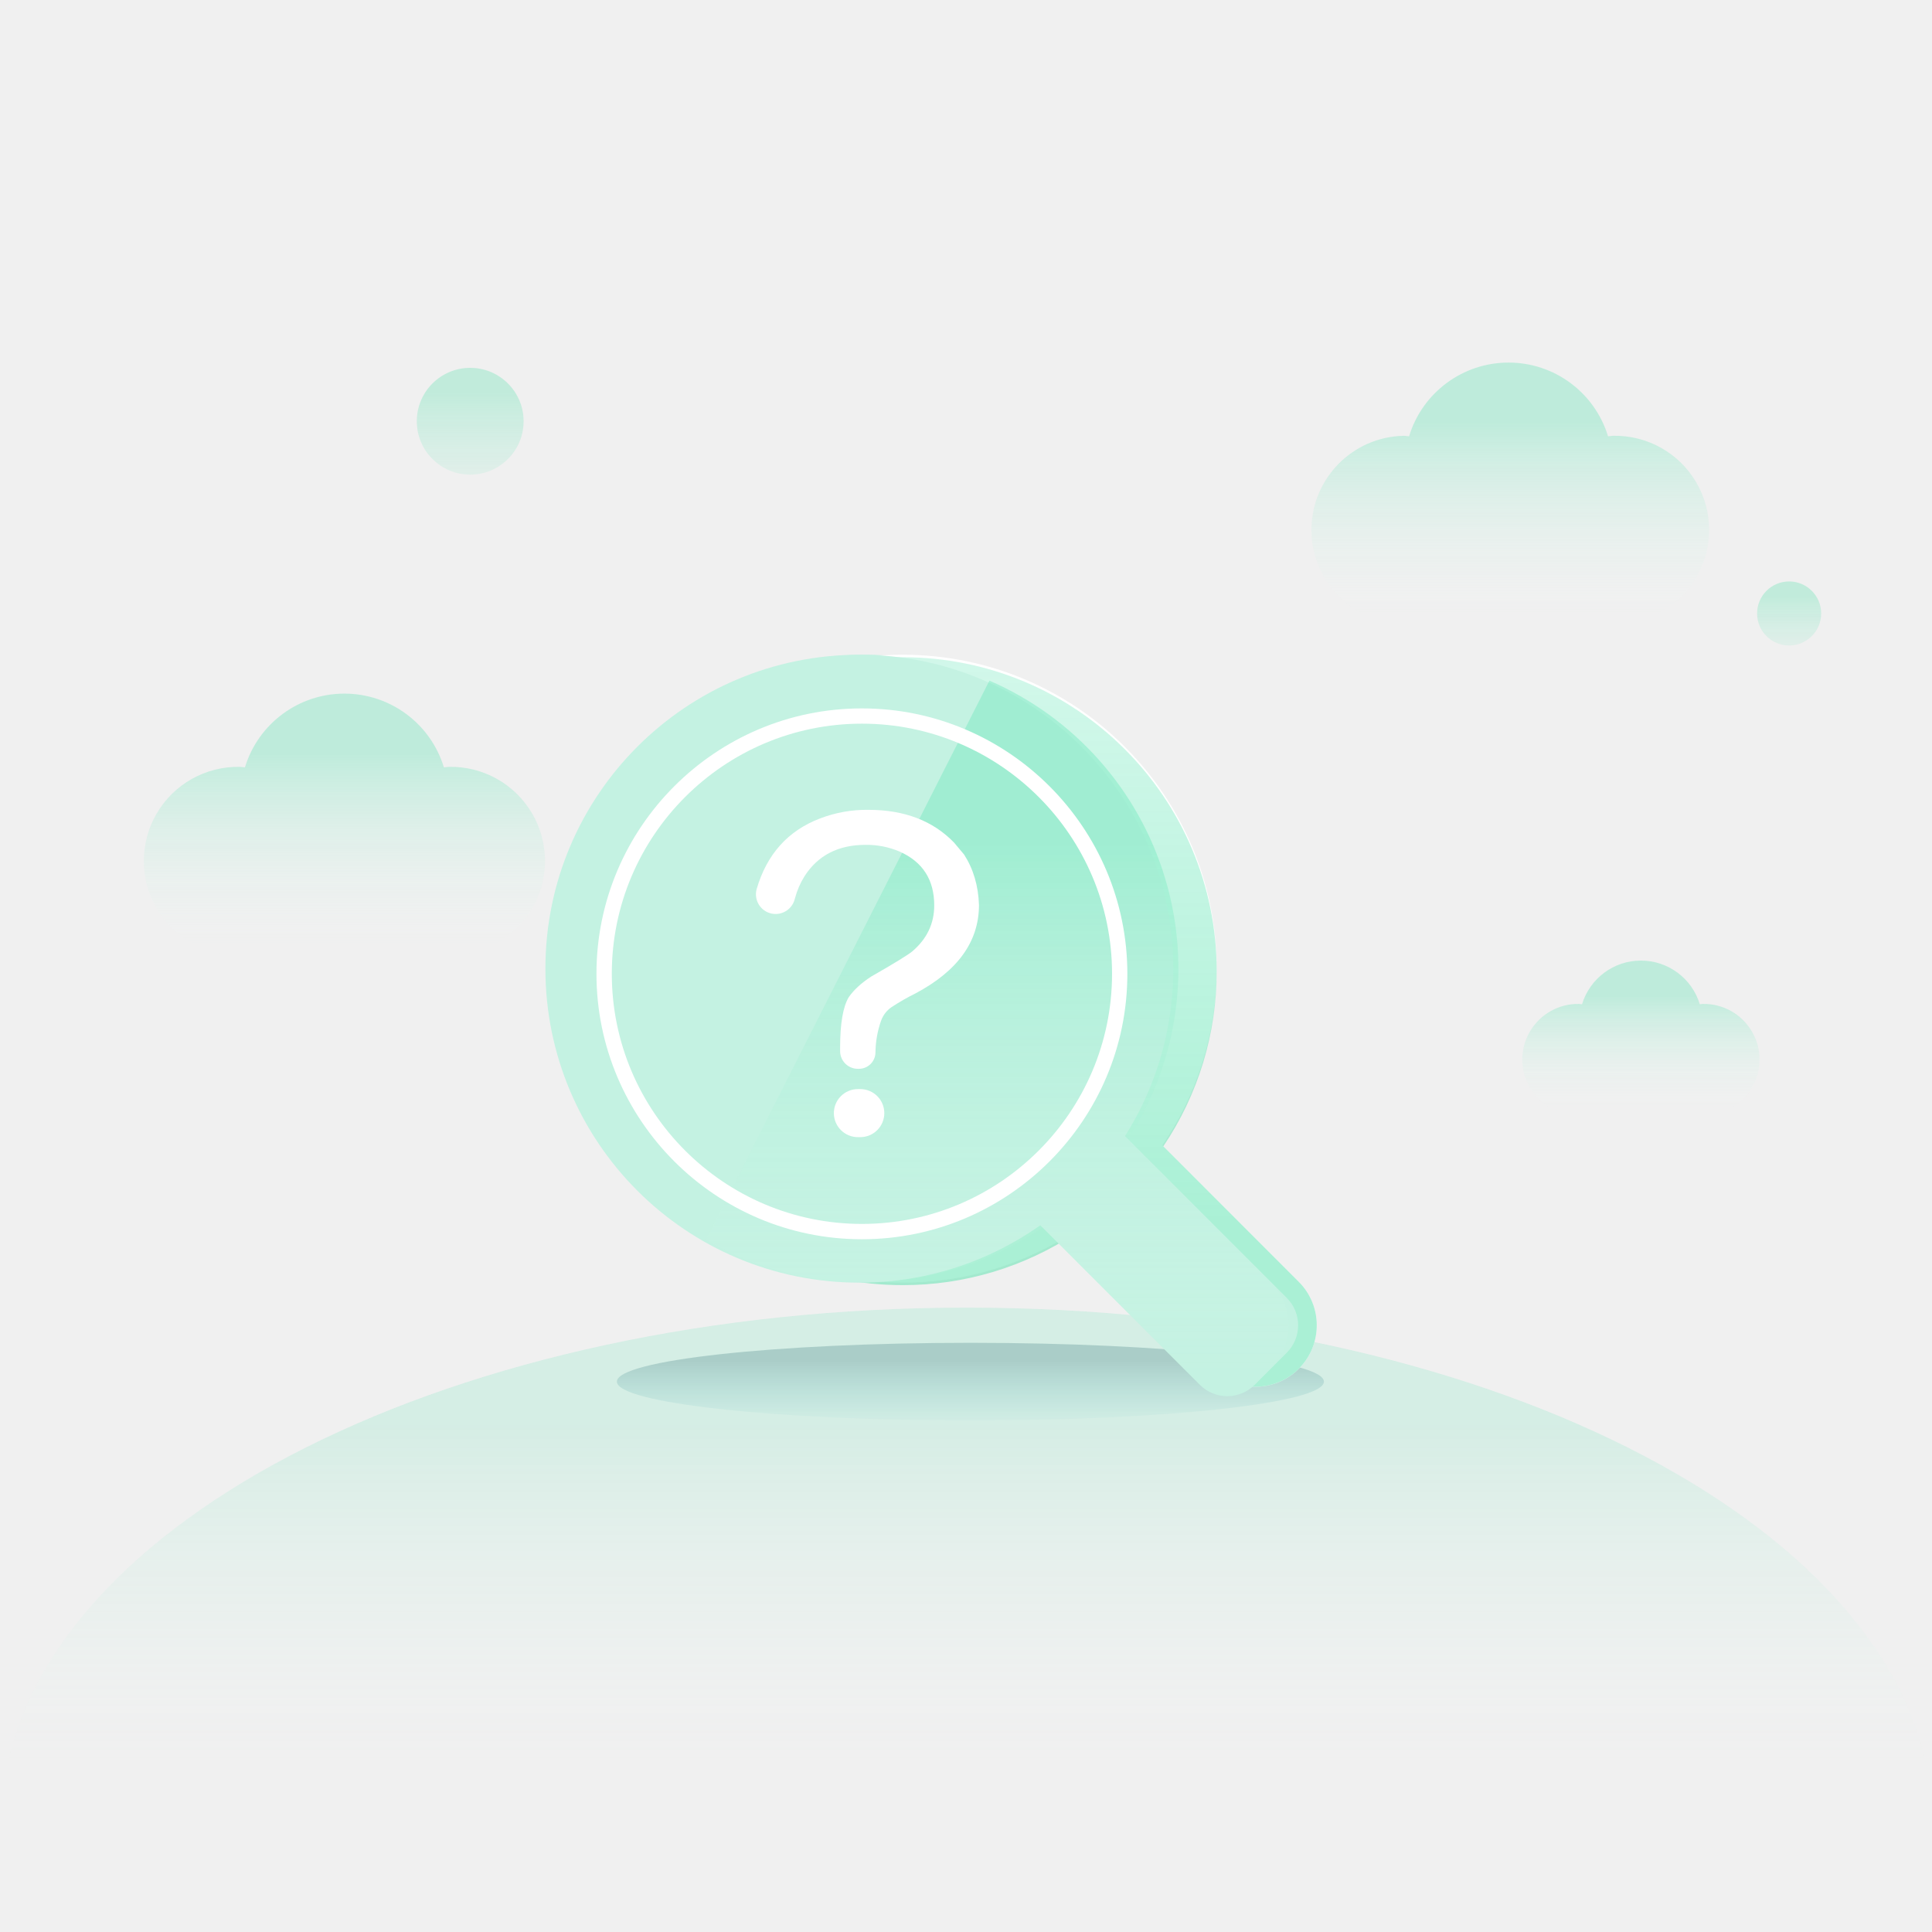
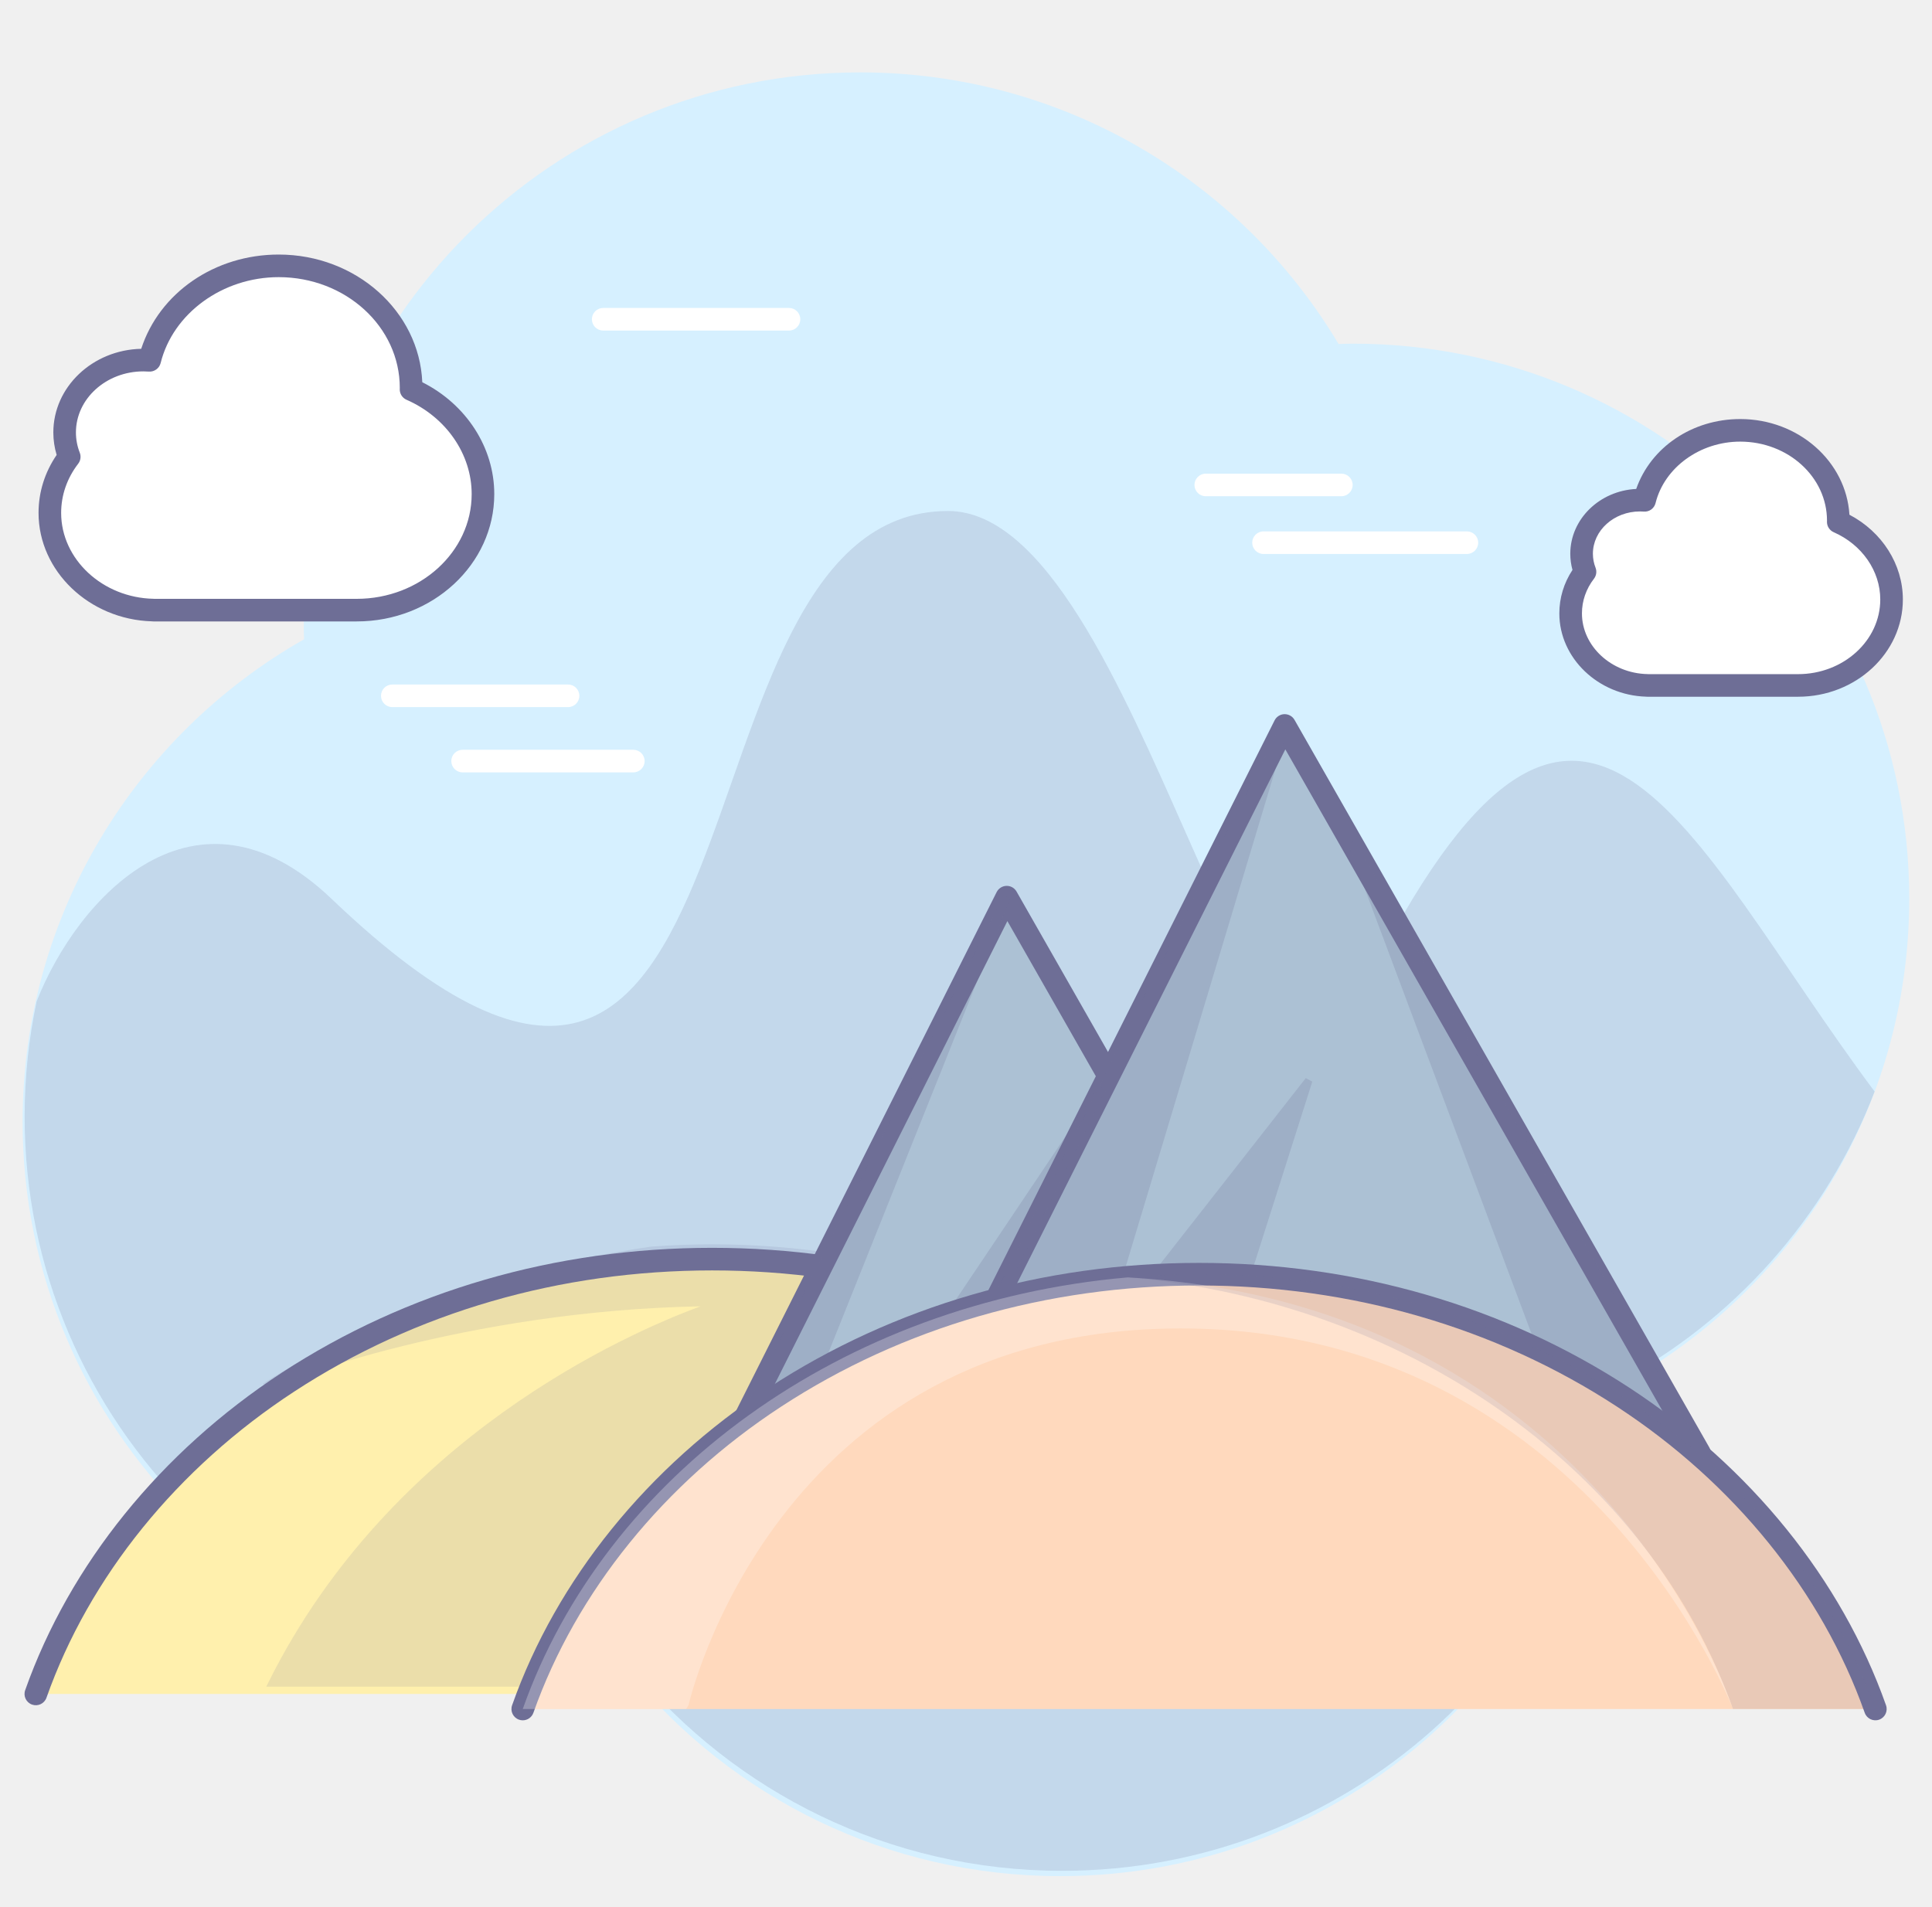
- <svg xmlns="http://www.w3.org/2000/svg" xmlns:xlink="http://www.w3.org/1999/xlink" viewBox="0 0 1200 1200">
-   <defs>
-     <style>.cls-1{opacity:0.17;fill:url(#未命名的渐变_33);}.cls-12,.cls-2,.cls-3,.cls-4,.cls-5,.cls-6{opacity:0.3;}.cls-2{fill:url(#未命名的渐变_33-2);}.cls-3{fill:url(#未命名的渐变_33-3);}.cls-4{fill:url(#未命名的渐变_33-4);}.cls-5{fill:url(#未命名的渐变_162);}.cls-6{fill:url(#未命名的渐变_162-2);}.cls-7{fill:none;}.cls-8{fill:url(#未命名的渐变_69);}.cls-9{fill:#c4f2e2;}.cls-10{fill:#fff;}.cls-11{opacity:0.5;fill:url(#未命名的渐变_156);}.cls-12{fill:url(#未命名的渐变_33-5);}</style>
-     <linearGradient gradientUnits="userSpaceOnUse" y2="812.21" x2="600.5" y1="1110.71" x1="600.5" id="未命名的渐变_33">
-       <stop stop-opacity="0" stop-color="#fff" offset="0" />
-       <stop stop-color="#4be2ac" offset="0.77" />
-     </linearGradient>
-     <linearGradient xlink:href="#未命名的渐变_33" y2="225.16" x2="936.96" y1="387.68" x1="936.96" id="未命名的渐变_33-2" />
-     <linearGradient xlink:href="#未命名的渐变_33" y2="430.79" x2="213.93" y1="593.31" x1="213.93" id="未命名的渐变_33-3" />
-     <linearGradient xlink:href="#未命名的渐变_33" y2="596.62" x2="1019.21" y1="692.81" x1="1019.21" id="未命名的渐变_33-4" />
-     <linearGradient gradientUnits="userSpaceOnUse" y2="361.14" x2="1111.26" y1="400.94" x1="1111.26" id="未命名的渐变_162">
-       <stop stop-opacity="0.4" stop-color="#6de7bb" offset="0" />
-       <stop stop-color="#55e2ac" offset="0.77" />
-     </linearGradient>
-     <linearGradient xlink:href="#未命名的渐变_162" y2="228.48" x2="292.05" y1="294.81" x1="292.05" id="未命名的渐变_162-2" />
-     <linearGradient gradientUnits="userSpaceOnUse" y2="834.04" x2="602.73" y1="882.27" x1="602.73" id="未命名的渐变_69">
-       <stop stop-opacity="0.02" stop-color="#009eaa" offset="0" />
-       <stop stop-opacity="0.2" stop-color="#004c55" offset="0.77" />
-     </linearGradient>
-     <linearGradient gradientUnits="userSpaceOnUse" y2="861.35" x2="591.8" y1="408.26" x1="591.8" id="未命名的渐变_156">
-       <stop stop-opacity="0.62" stop-color="#6de7bb" offset="0" />
-       <stop stop-color="#55e2ac" offset="0.77" />
-     </linearGradient>
-     <linearGradient xlink:href="#未命名的渐变_33" y2="422.75" x2="619.46" y1="861.35" x1="619.46" id="未命名的渐变_33-5" />
-   </defs>
-   <g id="图层_1">
-     <path d="M1199,1110.71C1177.69,944,917.9,812.21,600.5,812.21S23.31,944,2,1110.71Z" class="cls-1" />
-     <path d="M1002,387.68a58.51,58.51,0,1,0,0-117c-1.1,0-2.12.27-3.21.33a64.58,64.58,0,0,0-123.59,0c-1.09-.06-2.11-.33-3.21-.33a58.51,58.51,0,0,0,0,117Z" class="cls-2" />
-     <path d="M278.93,593.31a58.51,58.51,0,1,0,0-117c-1.1,0-2.12.26-3.21.32a64.58,64.58,0,0,0-123.59,0c-1.09-.06-2.11-.32-3.21-.32a58.51,58.51,0,1,0,0,117Z" class="cls-3" />
-     <path d="M1057.68,692.81a34.63,34.63,0,1,0,0-69.25c-.65,0-1.26.15-1.9.19a38.22,38.22,0,0,0-73.15,0c-.64,0-1.24-.19-1.89-.19a34.63,34.63,0,1,0,0,69.25Z" class="cls-4" />
-     <circle r="19.9" cy="381.04" cx="1111.26" class="cls-5" />
-     <circle r="33.17" cy="261.64" cx="292.05" class="cls-6" />
-     <path d="M759.92,885.79V856.65a27,27,0,0,0-.32-3.94v37A27,27,0,0,0,759.92,885.79Z" class="cls-7" />
-     <path d="M821.89,308.59v-42a39.33,39.33,0,0,0-.46-5.68v53.35A39.45,39.45,0,0,0,821.89,308.59Z" class="cls-7" />
-     <ellipse ry="24.12" rx="219.57" cy="858.16" cx="602.73" class="cls-8" />
-     <path d="M536.93,406.67c-107.69,0-195,87.31-195,195A194.89,194.89,0,0,0,438.48,770L614.55,422.75A194.36,194.36,0,0,0,536.93,406.67Z" class="cls-9" />
-     <path d="M806.7,796.17l-84.78-84.78a194,194,0,0,0,33.79-109.72c0-107.69-87.3-195-195-195s-195,87.31-195,195,87.3,195,195,195a194.06,194.06,0,0,0,106.72-31.79l85.28,85.29a38.17,38.17,0,0,0,54,0h0A38.19,38.19,0,0,0,806.7,796.17Z" class="cls-10" />
-     <path d="M806.7,796.17,722.57,712a194.14,194.14,0,0,0,33.14-108.78c0-107.7-87.3-195-195-195s-195,87.3-195,195,87.3,195,195,195a194.08,194.08,0,0,0,107.67-32.41l84.33,84.33a38.17,38.17,0,0,0,54,0h0A38.19,38.19,0,0,0,806.7,796.17Z" class="cls-11" />
-     <circle r="195" cy="601.67" cx="533.76" class="cls-9" />
-     <rect transform="translate(-321.23 689.4) rotate(-45)" rx="24.08" height="332.92" width="76.36" y="566" x="633.38" class="cls-9" />
-     <path d="M789.26,796.17l-88.59-88.58a195.06,195.06,0,0,0-86.12-284.84L438.48,770a195.07,195.07,0,0,0,209-7.67l87.83,87.83a38.17,38.17,0,0,0,54,0h0A38.19,38.19,0,0,0,789.26,796.17Z" class="cls-12" />
-     <path d="M535.35,769.72c-90.91,0-164.88-74-164.88-164.88S444.44,440,535.35,440s164.87,74,164.87,164.87S626.26,769.72,535.35,769.72Zm0-320.24C449.68,449.48,380,519.17,380,604.84S449.68,760.2,535.35,760.2s155.36-69.69,155.36-155.36S621,449.48,535.35,449.48Z" class="cls-10" />
-     <path d="M479.2,567.43h0A12.23,12.23,0,0,1,470,552.11q9.53-32.37,39.24-43.71A80.61,80.61,0,0,1,539.42,503q33.42,0,53.12,20.3l6.26,7.46q8.66,13.43,9.26,31.33,0,34-39.4,54.91a139.65,139.65,0,0,0-15,8.61,17.3,17.3,0,0,0-6.45,8.5h0a61.59,61.59,0,0,0-3.45,19.62h0a10.26,10.26,0,0,1-10.25,10.13h-.7a11,11,0,0,1-11-11v-2.17q0-22.39,5.37-31.34,4.77-6.85,14-12.83,20.88-11.94,25.36-15.52,13.73-11.64,13.73-28.65,0-23.86-21.49-33.42a52.2,52.2,0,0,0-21.18-4.18q-25.38,0-37.89,19.48a49.45,49.45,0,0,0-5.86,13.45l-.29,1A12.25,12.25,0,0,1,479.2,567.43ZM534.34,706.3h-1.49a14.92,14.92,0,0,1-14.92-14.92h0a14.92,14.92,0,0,1,14.92-14.92h1.49a14.92,14.92,0,0,1,14.92,14.92h0A14.92,14.92,0,0,1,534.34,706.3Z" class="cls-10" />
+ <svg xmlns="http://www.w3.org/2000/svg" xml:space="preserve" style="enable-background:new 0 0 256.5 253.117;" viewBox="0 0 256.5 253.117" height="253.117px" width="256.5px" y="0px" x="0px" id="Layer_1" version="1.1">
+   <path d="M253.479,119.326c0-40.701-33.074-73.693-73.871-73.693c-0.635,0-1.262,0.029-1.893,0.046  c-12.881-21.591-36.498-36.067-63.514-36.067c-40.798,0-73.871,32.995-73.871,73.696c0,0.529,0.029,1.049,0.04,1.576  C18.056,97.563,3,121.491,3,148.941c0,40.699,33.073,73.688,73.872,73.688c2.32,0,4.612-0.118,6.878-0.325  c13.551,16.375,34.051,26.813,56.998,26.813c37.711,0,68.793-28.192,73.289-64.596C237.488,172.174,253.479,147.618,253.479,119.326  z" style="fill:#D6F0FF;" />
+   <g style="display:none;" id="Layer_3">
+     <g style="display:inline;">
+       <path d="M85.16,142.542c0-11.563-10.059-20.936-22.467-20.936    c-0.194,0-0.385,0.009-0.576,0.014c-3.917-6.134-11.102-10.245-19.318-10.245c-12.409,0-22.469,9.372-22.469,20.936    c0,0.149,0.009,0.297,0.012,0.446c-6.785,3.603-11.365,10.399-11.365,18.198c0,11.562,10.059,20.934,22.468,20.934    c0.705,0,1.403-0.033,2.092-0.094c4.122,4.65,10.358,7.617,17.335,7.617c11.471,0,20.925-8.01,22.293-18.35    C80.297,157.555,85.16,150.579,85.16,142.542z" style="fill:#D7F7E4;stroke:#CCCCDE;stroke-width:3;" />
+       <path d="M62.314,120.853c-0.193,0-0.384,0.009-0.575,0.014    c-3.141-4.918-8.383-8.534-14.573-9.775c4.898,1.229,9.023,4.208,11.558,8.175c0.165-0.004,2.416,3.886,2.583,3.886    c10.648,0,15.601,5.738,15.601,15.66c0,6.896-2.583,11.291-8.704,14.302c-1.173,8.875-9.287,15.748-19.129,15.748    c-5.99,0-11.34-2.544-14.877-6.532c-0.591,0.05-1.189,0.077-1.794,0.077c-10.649,0-19.013-5.048-19.013-14.968    c0-6.683,2.99-9.973,8.432-13.938c-0.145-0.855-0.75-8.421,1.267-10.437c4.792-4.793,6.963-8.909,11.25-11.038    c-8.414,3.025-14.385,10.627-14.385,19.536c0,0.147,0.009,0.3,0.012,0.447c-6.787,3.604-11.366,10.396-11.366,18.195    c0,11.562,10.059,20.938,22.468,20.938c0.707,0,1.403-0.035,2.093-0.098c4.121,4.648,10.356,7.617,17.336,7.617    c11.469,0,20.924-8.012,22.291-18.354c7.133-3.507,11.997-10.479,11.997-18.521C84.783,130.227,74.724,120.853,62.314,120.853z" style="opacity:0.1;fill:#6E6E96;enable-background:new    ;" />
+       <path d="M30.336,153.865c0,0,11.635,2.277,11.635,13.662    c0,0,3.132,19.342-8.976,33.026h27.96c-0.277-0.388-24.422-32.645,2.449-51.815C47.016,158.107,30.336,153.865,30.336,153.865z" style="fill:#EDE3DA;stroke:#CCCCDE;stroke-width:3;" />
+       <g>
+         <path d="M37.703,131.025" style="fill:#D57E58;" />
+       </g>
+       <path d="M56.43,153.833c0,0-17.654,22.793-4.085,46.722h8.611    C60.955,200.555,43.04,175.518,56.43,153.833z" style="opacity:0.11;fill:#6E6E96;enable-background:new    ;" />
+     </g>
+     <g style="display:inline;">
+       <path d="M255,141.26c0-10.828-9.42-19.604-21.04-19.604    c-0.183,0-0.36,0.008-0.539,0.013c-3.669-5.744-10.396-9.595-18.091-9.595c-11.62,0-21.041,8.777-21.041,19.604    c0,0.141,0.009,0.279,0.012,0.418c-6.354,3.375-10.644,9.739-10.644,17.043c0,10.825,9.421,19.604,21.04,19.604    c0.66,0,1.312-0.032,1.96-0.089c3.858,4.354,9.698,7.134,16.233,7.134c10.737,0,19.596-7.499,20.875-17.185    C250.445,155.316,255,148.786,255,141.26z" style="fill:#D7F7E4;stroke:#CCCCDE;stroke-width:3;" />
+       <path d="M233.605,120.949c-0.185,0-0.358,0.008-0.539,0.012    c-2.94-4.606-7.854-7.992-13.646-9.154c4.586,1.15,8.449,3.94,10.822,7.655c0.154-0.004,2.263,3.639,2.419,3.639    c9.971,0,14.608,5.374,14.608,14.665c0,6.459-2.42,10.573-8.148,13.396c-1.1,8.311-8.698,14.742-17.914,14.742    c-5.607,0-10.619-2.381-13.934-6.117c-0.558,0.047-1.112,0.072-1.683,0.072c-9.975,0-17.806-4.729-17.806-14.017    c0-6.258,2.8-9.34,7.896-13.056c-0.139-0.807-0.701-7.885,1.188-9.772c4.484-4.488,6.521-8.343,10.533-10.337    c-7.879,2.833-13.471,9.952-13.471,18.292c0,0.14,0.006,0.275,0.012,0.418c-6.354,3.373-10.646,9.736-10.646,17.041    c0,10.824,9.421,19.604,21.041,19.604c0.661,0,1.313-0.032,1.959-0.09c3.859,4.355,9.699,7.135,16.234,7.135    c10.739,0,19.594-7.5,20.875-17.188c6.68-3.285,11.231-9.812,11.231-17.342C254.646,129.727,245.227,120.949,233.605,120.949z" style="opacity:0.1;fill:#6E6E96;enable-background:new    ;" />
+       <path d="M203.66,151.861c0,0,10.896,2.133,10.896,12.797    c0,0,2.934,18.109-8.406,30.927h26.184c-0.26-0.358-22.87-30.565,2.294-48.521C219.279,155.836,203.66,151.861,203.66,151.861z" style="fill:#EDE3DA;stroke:#CCCCDE;stroke-width:3;" />
+       <g>
+         <path d="M210.561,130.477" style="fill:#D57E58;" />
+       </g>
+       <path d="M228.096,151.833c0,0-16.531,21.345-3.824,43.752h8.063    C232.333,195.585,215.557,172.139,228.096,151.833z" style="opacity:0.11;fill:#6E6E96;enable-background:new    ;" />
+     </g>
+     <g style="display:inline;">
+       <path d="M218.298,143.02c0-16.622-14.461-30.095-32.299-30.095    c-0.278,0-0.554,0.012-0.828,0.019c-5.632-8.817-15.959-14.729-27.771-14.729c-17.838,0-32.301,13.475-32.301,30.096    c0,0.215,0.014,0.429,0.018,0.646c-9.755,5.182-16.339,14.945-16.339,26.156c0,16.621,14.462,30.098,32.3,30.098    c1.014,0,2.018-0.05,3.008-0.139c5.926,6.688,14.889,10.951,24.921,10.951c16.489,0,30.081-11.515,32.048-26.379    C211.307,164.602,218.298,154.572,218.298,143.02z" style="fill:#D7F7E4;stroke:#CCCCDE;stroke-width:3;" />
+       <path d="M185.456,111.841c-0.276,0-0.552,0.012-0.827,0.019    c-4.516-7.071-12.051-12.269-20.949-14.052c7.041,1.766,12.971,6.049,16.614,11.751c0.237-0.006,3.474,5.586,3.713,5.586    c15.308,0,22.429,8.248,22.429,22.511c0,9.914-3.715,16.231-12.513,20.562c-1.687,12.754-13.353,22.635-27.5,22.635    c-8.61,0-16.302-3.655-21.387-9.396c-0.851,0.071-1.71,0.114-2.58,0.114c-15.31,0-27.332-7.254-27.332-21.516    c0-9.604,4.298-14.337,12.12-20.039c-0.209-1.234-1.077-12.104,1.82-15.002c6.89-6.89,10.011-12.808,16.174-15.868    c-12.096,4.349-20.679,15.277-20.679,28.08c0,0.215,0.011,0.429,0.017,0.646c-9.756,5.178-16.34,14.947-16.34,26.156    c0,16.621,14.461,30.097,32.3,30.097c1.017,0,2.017-0.049,3.008-0.136c5.925,6.688,14.89,10.949,24.922,10.949    c16.487,0,30.078-11.516,32.046-26.379c10.254-5.043,17.244-15.07,17.244-26.623C217.756,125.314,203.295,111.841,185.456,111.841    z" style="opacity:0.1;fill:#6E6E96;enable-background:new    ;" />
+       <path d="M139.484,159.296c0,0,16.727,3.272,16.727,19.644    c0,0,4.504,27.807-12.904,47.479h40.195c-0.398-0.556-35.107-46.922,3.521-74.483    C163.464,165.396,139.484,159.296,139.484,159.296z" style="fill:#EDE3DA;stroke:#CCCCDE;stroke-width:3;" />
+       <g>
+         <path d="M150.077,126.465" style="fill:#D57E58;" />
+       </g>
+       <path d="M176.997,159.251c0,0-25.378,32.767-5.873,67.164h12.378    C183.502,226.415,157.748,190.423,176.997,159.251z" style="opacity:0.11;fill:#6E6E96;enable-background:new    ;" />
+     </g>
+     <g style="display:inline;">
+       <path d="M146.461,144.131c0-13.645-11.873-24.707-26.517-24.707    c-0.229,0-0.454,0.01-0.68,0.016c-4.624-7.239-13.102-12.092-22.8-12.092c-14.644,0-26.518,11.063-26.518,24.707    c0,0.178,0.012,0.354,0.015,0.529c-8.01,4.251-13.414,12.271-13.414,21.477c0,13.646,11.872,24.707,26.518,24.707    c0.832,0,1.655-0.041,2.469-0.105c4.864,5.484,12.224,8.984,20.46,8.984c13.537,0,24.695-9.45,26.309-21.652    C140.721,161.85,146.461,153.617,146.461,144.131z" style="fill:#D7F7E4;stroke:#CCCCDE;stroke-width:3;" />
+       <path d="M119.498,118.535c-0.228,0-0.452,0.009-0.679,0.015    c-3.707-5.805-9.894-10.072-17.199-11.537c5.78,1.45,10.648,4.966,13.641,9.647c0.194-0.005,2.851,4.586,3.048,4.586    c12.567,0,18.414,6.771,18.414,18.48c0,8.139-3.05,13.325-10.271,16.881c-1.384,10.472-10.961,18.584-22.576,18.584    c-7.069,0-13.384-3.004-17.559-7.715c-0.698,0.061-1.404,0.096-2.118,0.096c-12.568,0-22.438-5.957-22.438-17.664    c0-7.885,3.528-11.771,9.949-16.452c-0.171-1.015-0.884-9.938,1.496-12.316c5.655-5.657,8.218-10.515,13.277-13.028    c-9.93,3.571-16.978,12.542-16.978,23.053c0,0.177,0.01,0.353,0.015,0.528c-8.011,4.25-13.415,12.271-13.415,21.477    c0,13.645,11.873,24.706,26.518,24.706c0.834,0,1.655-0.04,2.469-0.108c4.864,5.488,12.224,8.988,20.461,8.988    c13.536,0,24.693-9.451,26.311-21.656c8.418-4.141,14.158-12.371,14.158-21.854C146.016,129.598,134.143,118.535,119.498,118.535z" style="opacity:0.1;fill:#6E6E96;enable-background:new    ;" />
+       <path d="M81.757,157.494c0,0,13.731,2.688,13.731,16.128    c0,0,3.697,22.823-10.595,38.978h33c-0.328-0.455-28.824-38.521,2.89-61.151C101.443,162.502,81.757,157.494,81.757,157.494z" style="fill:#EDE3DA;stroke:#CCCCDE;stroke-width:3;" />
+       <g>
+         <path d="M90.453,130.541" style="fill:#D57E58;" />
+       </g>
+       <path d="M112.553,157.458c0,0-20.835,26.899-4.821,55.142h10.162    C117.894,212.6,96.75,183.049,112.553,157.458z" style="opacity:0.11;fill:#6E6E96;enable-background:new    ;" />
+     </g>
+     <g style="display:inline;">
+       <path d="M253.684,168.268c0-12.345-10.74-22.35-23.988-22.35    c-0.201,0-0.405,0.008-0.609,0.014c-4.188-6.549-11.854-10.938-20.625-10.938c-13.248,0-23.984,10.007-23.984,22.35    c0,0.161,0.012,0.318,0.014,0.479c-7.244,3.85-12.135,11.104-12.135,19.432c0,12.349,10.735,22.354,23.984,22.354    c0.753,0,1.497-0.039,2.229-0.104c4.4,4.97,11.062,8.136,18.513,8.136c12.245,0,22.339-8.554,23.799-19.594    C248.49,184.295,253.684,176.85,253.684,168.268z" style="fill:#D7F7E4;stroke:#CCCCDE;stroke-width:3;" />
+       <path d="M229.292,145.111c-0.206,0-0.409,0.011-0.614,0.016    c-3.354-5.251-8.949-9.111-15.558-10.438c5.229,1.312,9.633,4.492,12.339,8.728c0.175-0.004,2.579,4.149,2.757,4.149    c11.368,0,16.655,6.123,16.655,16.718c0,7.362-2.757,12.055-9.291,15.271c-1.252,9.473-9.915,16.813-20.423,16.813    c-6.396,0-12.106-2.72-15.884-6.979c-0.631,0.055-1.271,0.086-1.916,0.086c-11.368,0-20.299-5.389-20.299-15.979    c0-7.135,3.188-10.646,9.002-14.885c-0.156-0.918-0.805-8.987,1.353-11.142c5.116-5.116,7.435-9.514,12.011-11.784    c-8.98,3.229-15.357,11.346-15.357,20.854c0,0.158,0.014,0.316,0.018,0.479c-7.246,3.847-12.139,11.104-12.139,19.429    c0,12.344,10.738,22.351,23.988,22.351c0.754,0,1.496-0.034,2.231-0.101c4.401,4.967,11.06,8.133,18.509,8.133    c12.245,0,22.338-8.554,23.799-19.593c7.615-3.742,12.812-11.19,12.812-19.771C253.279,155.118,242.541,145.111,229.292,145.111z" style="opacity:0.1;fill:#6E6E96;enable-background:new    ;" />
+       <path d="M195.15,180.355c0,0,12.422,2.431,12.422,14.588    c0,0,3.345,20.646-9.584,35.259h29.853c-0.296-0.41-26.073-34.847,2.615-55.317C212.96,184.887,195.15,180.355,195.15,180.355z" style="fill:#EDE3DA;stroke:#CCCCDE;stroke-width:3;" />
+       <g>
+         <path d="M203.018,155.975" style="fill:#D57E58;" />
+       </g>
+       <path d="M223.01,180.322c0,0-18.847,24.334-4.361,49.88h9.192    C227.841,230.202,208.714,203.473,223.01,180.322z" style="opacity:0.11;fill:#6E6E96;enable-background:new    ;" />
+     </g>
+     <g style="display:inline;">
+       <path d="M89.418,166.416c0-13.111-11.408-23.738-25.479-23.738    c-0.22,0-0.436,0.008-0.653,0.014c-4.443-6.954-12.589-11.613-21.907-11.613c-14.071,0-25.48,10.629-25.48,23.736    c0,0.17,0.011,0.336,0.015,0.507c-7.695,4.086-12.889,11.795-12.889,20.641c0,13.106,11.407,23.736,25.479,23.736    c0.8,0,1.59-0.041,2.372-0.104c4.674,5.271,11.745,8.639,19.659,8.639c13.007,0,23.729-9.082,25.279-20.81    C83.903,183.439,89.418,175.531,89.418,166.416z" style="fill:#D7F7E4;stroke:#CCCCDE;stroke-width:3;" />
+       <path d="M63.511,141.822c-0.219,0-0.435,0.01-0.652,0.015    c-3.562-5.577-9.506-9.678-16.525-11.085c5.553,1.393,10.231,4.771,13.106,9.27c0.186-0.004,2.739,4.406,2.928,4.406    c12.076,0,17.692,6.506,17.692,17.758c0,7.82-2.929,12.806-9.87,16.222c-1.33,10.063-10.531,17.854-21.693,17.854    c-6.792,0-12.859-2.886-16.871-7.412c-0.67,0.058-1.348,0.092-2.035,0.092c-12.076,0-21.561-5.723-21.561-16.975    c0-7.574,3.391-11.308,9.561-15.807c-0.165-0.975-0.85-9.549,1.437-11.836c5.435-5.434,7.896-10.103,12.758-12.516    c-9.541,3.43-16.313,12.051-16.313,22.146c0,0.17,0.01,0.338,0.014,0.508c-7.696,4.084-12.889,11.792-12.889,20.64    c0,13.105,11.407,23.734,25.479,23.734c0.801,0,1.591-0.039,2.373-0.104c4.674,5.271,11.745,8.639,19.659,8.639    c13.006,0,23.728-9.081,25.278-20.809c8.089-3.979,13.604-11.893,13.604-21.002C88.991,152.449,77.583,141.822,63.511,141.822z" style="opacity:0.1;fill:#6E6E96;enable-background:new    ;" />
+       <path d="M27.248,179.256c0,0,13.193,2.583,13.193,15.496    c0,0,3.553,21.932-10.179,37.45h31.707c-0.314-0.437-27.694-37.015,2.777-58.759C46.163,184.066,27.248,179.256,27.248,179.256z" style="fill:#EDE3DA;stroke:#CCCCDE;stroke-width:3;" />
+       <g>
+         <path d="M35.603,153.357" style="fill:#D57E58;" />
+       </g>
+       <path d="M56.838,179.221c0,0-20.02,25.848-4.633,52.981h9.764    C61.969,232.202,41.654,203.811,56.838,179.221z" style="opacity:0.11;fill:#6E6E96;enable-background:new    ;" />
+     </g>
+   </g>
+   <g style="opacity:0.19;enable-background:new    ;">
+     <path d="M181.021,131.354c-14.875,30.063-29.301-63.501-55.152-63.501   c-39.147,0-21.355,109.305-81.848,51.502c-18.077-17.273-33.719-0.206-39.155,13.605c-1.042,4.929-1.595,10.038-1.595,15.275   c0,40.699,33.073,73.689,73.872,73.689c2.319,0,4.612-0.119,6.878-0.326c13.551,16.375,34.051,26.813,56.999,26.813   c37.711,0,68.793-28.192,73.289-64.597c15.762-8.299,28.145-22.117,34.574-38.873C223.695,111.208,210.001,72.783,181.021,131.354z" style="fill:#6E6E96;" />
+   </g>
+   <g>
+     <path d="M184.333,224.928c-11.815-33.438-47.545-57.738-89.788-57.738s-77.971,24.304-89.789,57.738" style="fill:#FFF0AD;" />
+     <path d="M184.333,226.428c-0.618,0-1.196-0.385-1.414-1c-5.676-16.062-17.356-30.5-32.891-40.652   c-16.1-10.523-35.286-16.086-55.483-16.086c-20.197,0-39.382,5.562-55.483,16.087c-15.533,10.153-27.214,24.59-32.892,40.651   c-0.275,0.78-1.133,1.189-1.914,0.914c-0.781-0.276-1.19-1.133-0.914-1.914c5.895-16.678,17.998-31.651,34.079-42.163   c16.59-10.844,36.343-16.575,57.125-16.575c20.782,0,40.535,5.731,57.125,16.574c16.081,10.511,28.184,25.485,34.077,42.164   c0.276,0.781-0.133,1.639-0.914,1.914C184.668,226.4,184.499,226.428,184.333,226.428z" style="fill:#6E6E96;" />
+   </g>
+   <g style="opacity:0.14;enable-background:new    ;">
+     <path d="M94.545,165.727c-2.713,0-5.397,0.104-8.052,0.299c-16.138,2.367-34.463,7.502-51.109,17.985   c1.397-0.854,27.481-11.083,60.7-11.083c0,0-40.515,11.723-59.929,50.536h58.194l33.421-52.462   C117.439,167.598,106.244,165.727,94.545,165.727z M35.384,184.011c-0.034,0.021-0.068,0.042-0.102,0.063   C35.283,184.073,35.324,184.048,35.384,184.011z" style="fill:#6E6E96;" />
+     <path d="M94.624,223.964H35.346l0.362-0.724c16.243-32.475,47.557-46.19,57.284-49.783   c-31.157,0.594-55.642,9.94-57.347,10.979l-0.094,0.06l-0.623-0.775l0.148-0.108l0.479,0.682l-0.438-0.706   c14.466-9.11,31.727-15.186,51.303-18.058c2.744-0.203,5.465-0.304,8.125-0.304c11.477,0,22.708,1.783,33.381,5.301l0.611,0.201   L94.624,223.964z M36.968,222.964h57.106l32.927-51.687c-12.845-4.144-26.436-5.791-40.472-4.753   c-17.113,2.511-32.458,7.495-45.685,14.837c9.728-3.294,30.667-8.934,55.239-8.934l0.139,0.98   C95.822,173.524,56.198,185.374,36.968,222.964z" style="fill:#6E6E96;" />
+   </g>
+   <g>
+     <g>
+       <polygon points="92.313,201.445 133.659,119.129 177.49,196.02" style="fill:#ACC1D4;" />
+       <path d="M92.312,202.945c-0.501,0-0.972-0.251-1.25-0.673c-0.296-0.447-0.331-1.021-0.089-1.5    l41.346-82.317c0.249-0.494,0.749-0.812,1.302-0.826c0.556-0.016,1.069,0.276,1.342,0.757l43.831,76.89    c0.257,0.45,0.263,1,0.018,1.455c-0.246,0.455-0.709,0.752-1.225,0.785l-85.178,5.426    C92.376,202.944,92.345,202.945,92.312,202.945z M133.743,122.304l-38.916,77.478l80.17-5.107L133.743,122.304z" style="fill:#6E6E96;" />
+     </g>
+     <g>
+       <polygon points="118.603,199.771 170.561,96.327 225.641,192.952" style="fill:#ACC1D4;" />
+       <path d="M118.603,201.271c-0.501,0-0.972-0.251-1.25-0.672c-0.296-0.448-0.331-1.021-0.089-1.501    L169.22,95.654c0.249-0.494,0.749-0.812,1.302-0.826c0.557-0.008,1.069,0.277,1.342,0.757l55.08,96.625    c0.257,0.45,0.263,1,0.018,1.455c-0.246,0.455-0.709,0.752-1.225,0.785l-107.038,6.819    C118.667,201.271,118.634,201.271,118.603,201.271z M170.645,99.502l-49.527,98.606l102.03-6.5L170.645,99.502z" style="fill:#6E6E96;" />
+     </g>
+     <g style="opacity:0.22;enable-background:new    ;">
+       <polygon points="118.964,199.029 225.641,192.952 179.432,111.888 206.941,185.309 161.552,181.834     173.75,143.465 145.521,179.514 170.561,96.327" style="fill:#6E6E96;" />
+       <path d="M118.129,199.578l51.984-103.476l0.926,0.369l-24.272,80.642l26.59-33.957l0.87,0.46    l-12.007,37.768l43.979,3.366l-27.234-72.687l0.902-0.423l46.608,81.765L118.129,199.578z M168.422,101.698l-48.623,96.782    l105.008-5.981l-42.713-74.932l25.591,68.3l-46.801-3.583l11.549-36.326l-26.518,33.864l-0.872-0.453L168.422,101.698z" style="fill:#6E6E96;" />
+     </g>
+     <g style="opacity:0.22;enable-background:new    ;">
+       <polygon points="118.999,199.582 92.313,201.445 133.659,119.129 103.743,193.871 113.632,193.24     146.379,144.457" style="fill:#6E6E96;" />
+       <path d="M91.472,202.005l41.74-83.101l0.911,0.411l-29.622,74.006l8.853-0.564l32.61-48.578l0.863,0.501    l-27.508,55.381l-0.286,0.021L91.472,202.005z M128.812,129.892l-35.659,70.994l25.525-1.782l23.841-48l-28.61,42.62    l-10.925,0.697L128.812,129.892z" style="fill:#6E6E96;" />
+     </g>
+   </g>
+   <g>
+     <path d="M248.98,226.928c-11.816-33.438-47.547-57.738-89.789-57.738s-77.97,24.304-89.79,57.738" style="fill:#FFD9BD;" />
+     <path d="M69.402,228.428c-0.166,0-0.334-0.027-0.5-0.086c-0.781-0.276-1.19-1.133-0.914-1.914   c5.896-16.678,17.999-31.651,34.08-42.163c16.59-10.844,36.344-16.575,57.124-16.575c20.781,0,40.535,5.731,57.125,16.574   c16.082,10.511,28.185,25.485,34.078,42.164c0.276,0.781-0.133,1.639-0.914,1.914c-0.778,0.277-1.638-0.134-1.914-0.914   c-5.677-16.062-17.357-30.5-32.892-40.652c-16.101-10.523-35.286-16.086-55.483-16.086c-20.196,0-39.382,5.562-55.483,16.087   c-15.533,10.153-27.214,24.59-32.893,40.651C70.599,228.043,70.02,228.428,69.402,228.428z" style="fill:#6E6E96;" />
+   </g>
+   <g style="opacity:0.27;enable-background:new    ;">
+     <path d="M149.743,169.615c-38.05,3.313-69.415,26.402-80.34,57.312h21.696   c0.207-0.345,0.317-0.535,0.317-0.535s11.333-50,65.333-50s73.326,50.535,73.326,50.535S212.988,173.207,149.743,169.615z" style="fill:#FFFFFF;" />
+   </g>
+   <g style="opacity:0.15;enable-background:new    ;">
+     <path d="M159.191,169.189c-3.191,0-6.342,0.153-9.451,0.426c38.048,3.313,69.412,26.402,80.336,57.312   h18.904C237.164,193.49,201.436,169.189,159.191,169.189z" style="fill:#6E6E96;" />
+   </g>
+   <path d="M194.75,73.559h-27c-0.828,0-1.5-0.671-1.5-1.5s0.672-1.5,1.5-1.5h27c0.828,0,1.5,0.671,1.5,1.5  S195.578,73.559,194.75,73.559z" style="fill:#FFFFFF;" />
+   <path d="M178.083,65.892h-18c-0.828,0-1.5-0.671-1.5-1.5s0.672-1.5,1.5-1.5h18c0.828,0,1.5,0.671,1.5,1.5  S178.911,65.892,178.083,65.892z" style="fill:#FFFFFF;" />
+   <path d="M84.083,102.559H61.417c-0.829,0-1.5-0.671-1.5-1.5s0.671-1.5,1.5-1.5h22.666  c0.829,0,1.5,0.671,1.5,1.5S84.912,102.559,84.083,102.559z" style="fill:#FFFFFF;" />
+   <path d="M75.417,93.892H52.083c-0.829,0-1.5-0.671-1.5-1.5s0.671-1.5,1.5-1.5h23.334  c0.829,0,1.5,0.671,1.5,1.5S76.246,93.892,75.417,93.892z" style="fill:#FFFFFF;" />
+   <path d="M104.75,43.892H80.083c-0.829,0-1.5-0.671-1.5-1.5s0.671-1.5,1.5-1.5h24.667  c0.829,0,1.5,0.671,1.5,1.5S105.579,43.892,104.75,43.892z" style="fill:#FFFFFF;" />
+   <g>
+     <path d="M54.572,51.706c0-0.085,0.008-0.167,0.008-0.254c0-8.917-7.869-16.152-17.579-16.152   c-8.354,0-15.348,5.359-17.13,12.544c-0.275-0.021-0.553-0.033-0.832-0.033c-5.776,0-10.458,4.303-10.458,9.608   c0,1.137,0.219,2.229,0.613,3.237c-1.621,2.104-2.577,4.678-2.577,7.449c0,7.034,6.122,12.751,13.735,12.903v0.007h27.006   c9.259,0,16.763-6.897,16.763-15.406C64.125,59.479,60.221,54.184,54.572,51.706z" style="fill:#FFFFFF;" />
+     <path d="M47.358,82.515H20.352c-0.063,0-0.125-0.004-0.187-0.012C11.853,82.26,5.117,75.831,5.117,68.105   c0-2.75,0.829-5.395,2.405-7.698c-0.293-0.971-0.441-1.973-0.441-2.988c0-6.035,5.208-10.961,11.668-11.104   C21.167,38.887,28.495,33.8,37.001,33.8c10.267,0,18.665,7.542,19.064,16.952c5.84,2.938,9.56,8.672,9.556,14.858   C65.621,74.931,57.428,82.515,47.358,82.515z M20.501,79.515h26.857c8.416,0,15.263-6.238,15.263-13.906   c0.003-5.305-3.393-10.222-8.652-12.529c-0.545-0.239-0.897-0.778-0.897-1.374l0.006-0.2C53.08,43.373,45.867,36.8,37.001,36.8   c-7.443,0-14.035,4.796-15.674,11.405c-0.176,0.709-0.845,1.189-1.567,1.135c-0.238-0.018-0.479-0.028-0.721-0.028   c-4.939,0-8.958,3.637-8.958,8.108c0,0.92,0.171,1.826,0.51,2.691c0.191,0.49,0.112,1.044-0.208,1.461   c-1.482,1.923-2.265,4.182-2.265,6.533c0,6.153,5.502,11.268,12.265,11.403C20.422,79.509,20.461,79.511,20.501,79.515z" style="fill:#6E6E96;" />
+   </g>
+   <g>
+     <path d="M244.055,69.297c0-0.063,0.006-0.124,0.006-0.188c0-6.607-5.83-11.968-13.024-11.968   c-6.19,0-11.372,3.971-12.693,9.294c-0.204-0.016-0.409-0.024-0.616-0.024c-4.279,0-7.748,3.188-7.748,7.119   c0,0.842,0.162,1.651,0.453,2.398c-1.201,1.56-1.908,3.466-1.908,5.521c0,5.212,4.535,9.448,10.178,9.561v0.005h20.01   c6.859,0,12.421-5.111,12.421-11.416C251.133,75.057,248.239,71.133,244.055,69.297z" style="fill:#FFFFFF;" />
+     <path d="M238.711,92.515h-20.01c-0.057,0-0.111-0.003-0.166-0.009c-6.36-0.195-11.512-5.128-11.512-11.057   c0-2.058,0.602-4.037,1.746-5.772c-0.193-0.7-0.291-1.419-0.291-2.146c0-4.597,3.882-8.365,8.751-8.607   c1.927-5.521,7.434-9.282,13.807-9.282c7.732,0,14.073,5.632,14.501,12.705c4.341,2.272,7.096,6.594,7.095,11.253   C252.632,86.721,246.387,92.515,238.711,92.515z M218.828,89.515h19.883c6.021,0,10.921-4.448,10.921-9.916   c0.001-3.777-2.425-7.281-6.18-8.929c-0.545-0.239-0.897-0.778-0.897-1.374c0-0.023,0.004-0.14,0.005-0.164   c0.001-5.796-5.169-10.492-11.523-10.492c-5.339,0-10.064,3.43-11.237,8.155c-0.177,0.712-0.831,1.197-1.574,1.134   c-0.165-0.013-0.331-0.019-0.498-0.019c-3.445,0-6.248,2.521-6.248,5.619c0,0.632,0.118,1.256,0.351,1.854   c0.191,0.489,0.111,1.043-0.209,1.459c-1.045,1.356-1.597,2.948-1.597,4.605c0,4.349,3.906,7.965,8.708,8.061   C218.764,89.511,218.797,89.512,218.828,89.515z" style="fill:#6E6E96;" />
  </g>
</svg>
